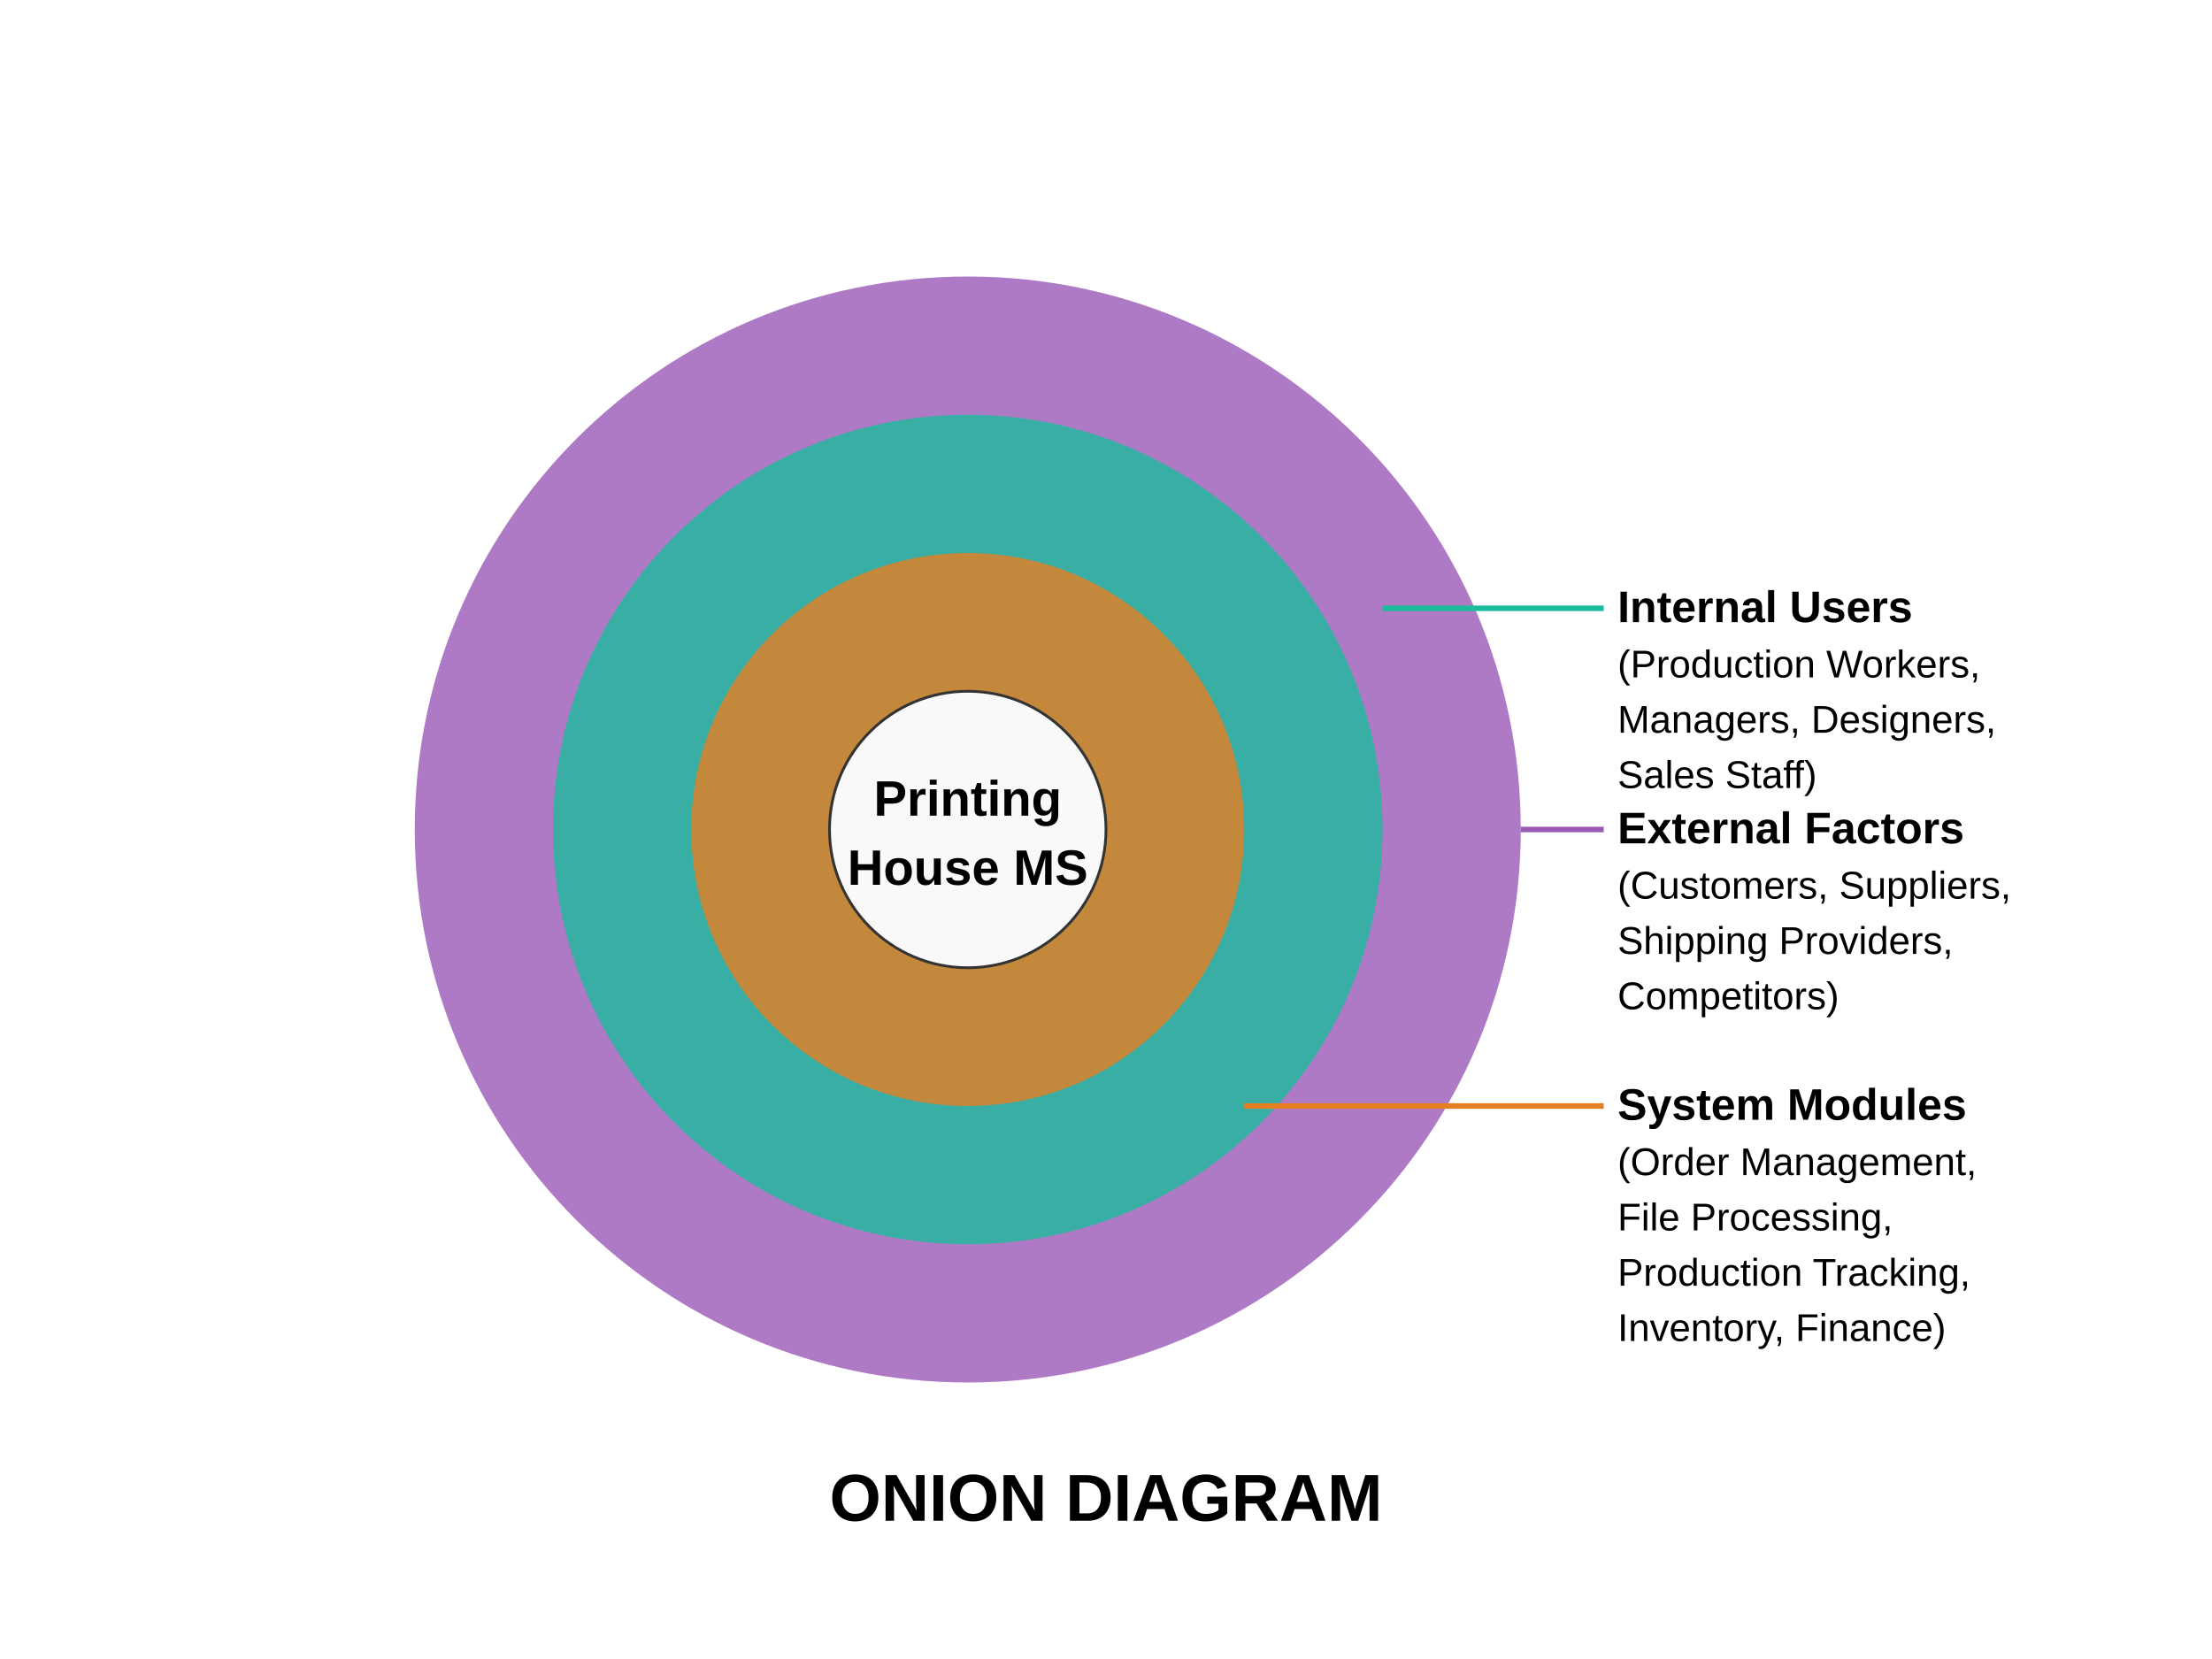
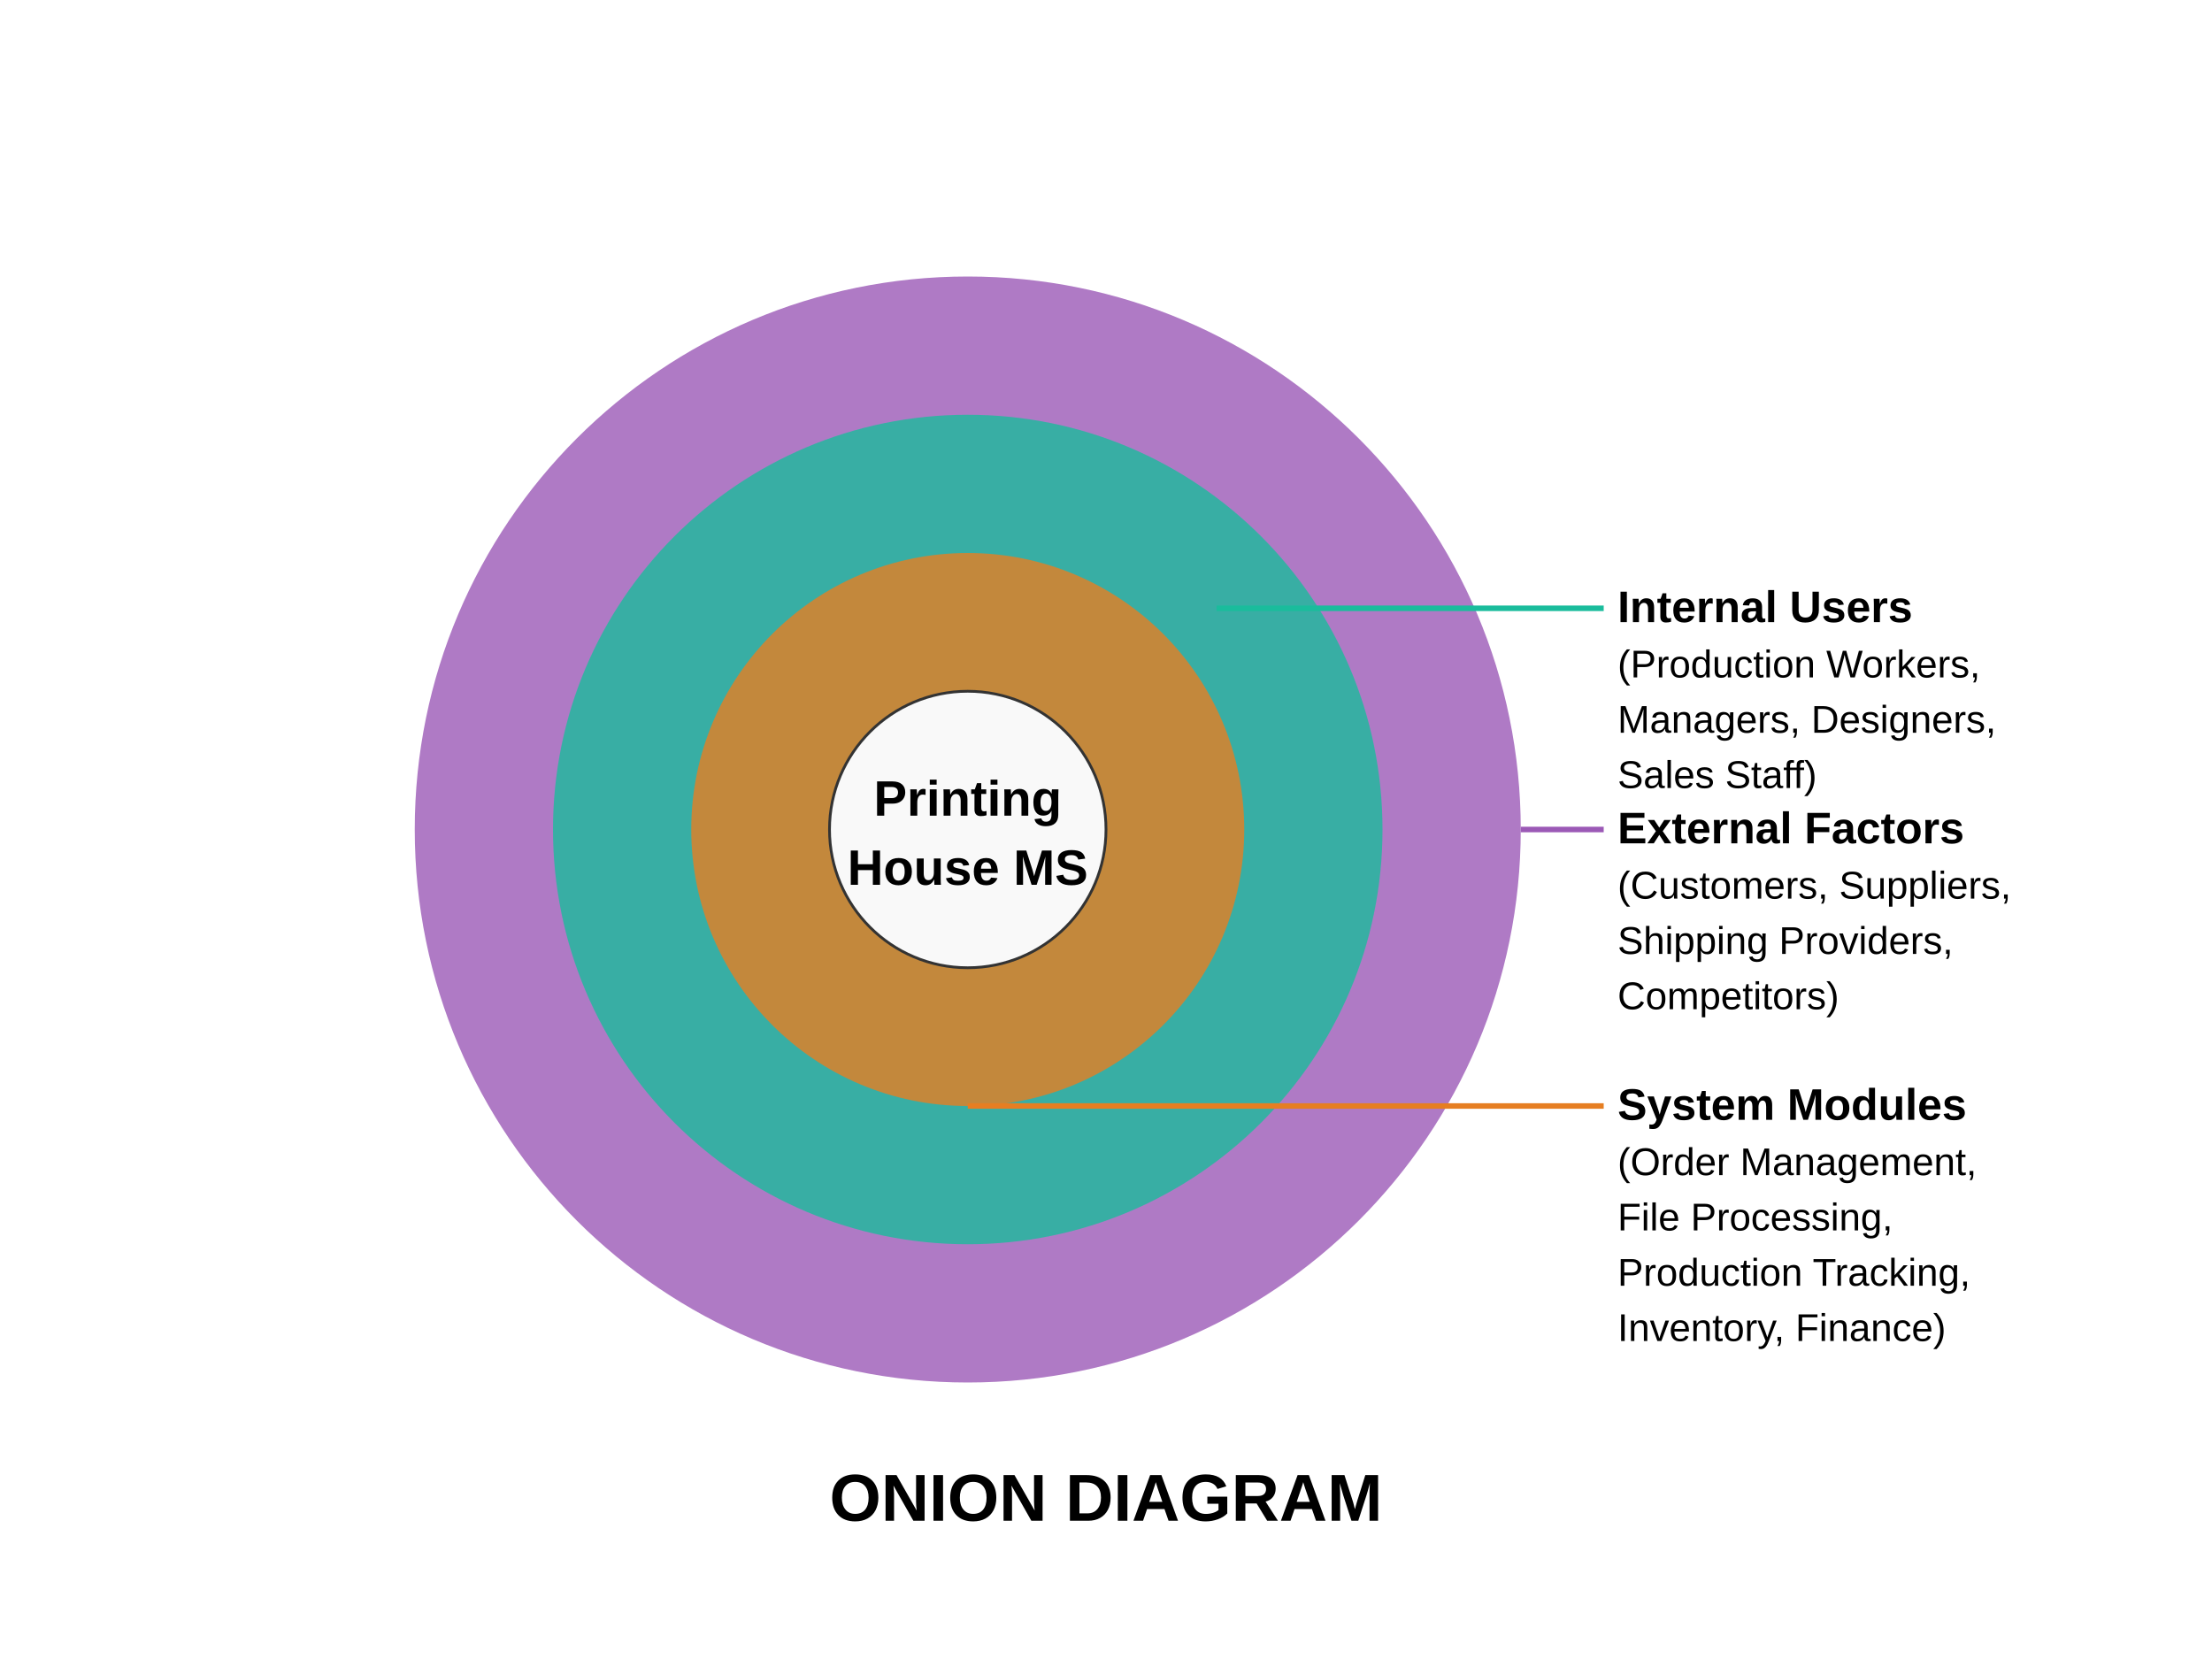
<svg xmlns="http://www.w3.org/2000/svg" viewBox="0 0 800 600">
  <rect width="800" height="600" fill="white" />
  <circle cx="350" cy="300" r="200" fill="#9b59b6" opacity="0.8" />
  <circle cx="350" cy="300" r="150" fill="#1abc9c" opacity="0.8" />
  <circle cx="350" cy="300" r="100" fill="#e67e22" opacity="0.8" />
  <circle cx="350" cy="300" r="50" fill="#f9f9f9" stroke="#333" stroke-width="1" />
  <text x="350" y="295" font-family="Arial" font-size="18" text-anchor="middle" font-weight="bold">Printing</text>
  <text x="350" y="320" font-family="Arial" font-size="18" text-anchor="middle" font-weight="bold">House MS</text>
  <line x1="550" y1="300" x2="580" y2="300" stroke="#9b59b6" stroke-width="2" />
  <text x="585" y="305" font-family="Arial" font-size="16" font-weight="bold">External Factors</text>
  <text x="585" y="325" font-family="Arial" font-size="14">(Customers, Suppliers,</text>
  <text x="585" y="345" font-family="Arial" font-size="14">Shipping Providers,</text>
  <text x="585" y="365" font-family="Arial" font-size="14">Competitors)</text>
-   <line x1="500" y1="220" x2="580" y2="220" stroke="#1abc9c" stroke-width="2" />
+   <line x1="440" y1="220" x2="580" y2="220" stroke="#1abc9c" stroke-width="2" />
  <text x="585" y="225" font-family="Arial" font-size="16" font-weight="bold">Internal Users</text>
  <text x="585" y="245" font-family="Arial" font-size="14">(Production Workers,</text>
  <text x="585" y="265" font-family="Arial" font-size="14">Managers, Designers,</text>
  <text x="585" y="285" font-family="Arial" font-size="14">Sales Staff)</text>
-   <line x1="450" y1="400" x2="580" y2="400" stroke="#e67e22" stroke-width="2" />
+   <line x1="350" y1="400" x2="580" y2="400" stroke="#e67e22" stroke-width="2" />
  <text x="585" y="405" font-family="Arial" font-size="16" font-weight="bold">System Modules</text>
  <text x="585" y="425" font-family="Arial" font-size="14">(Order Management,</text>
  <text x="585" y="445" font-family="Arial" font-size="14">File Processing,</text>
  <text x="585" y="465" font-family="Arial" font-size="14">Production Tracking,</text>
  <text x="585" y="485" font-family="Arial" font-size="14">Inventory, Finance)</text>
  <text x="400" y="550" font-family="Arial" font-size="24" text-anchor="middle" font-weight="bold">ONION DIAGRAM</text>
</svg>
